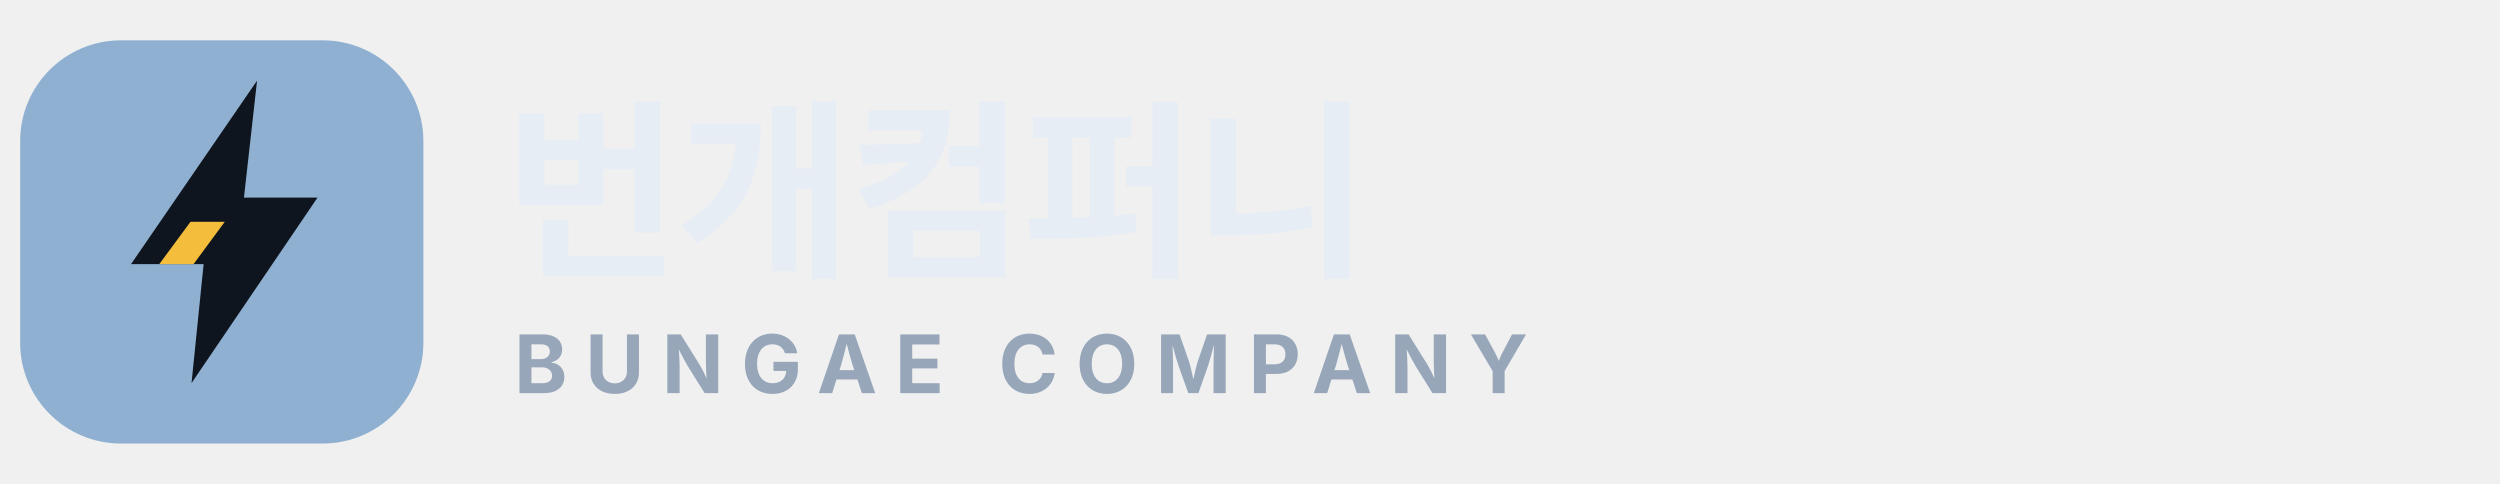
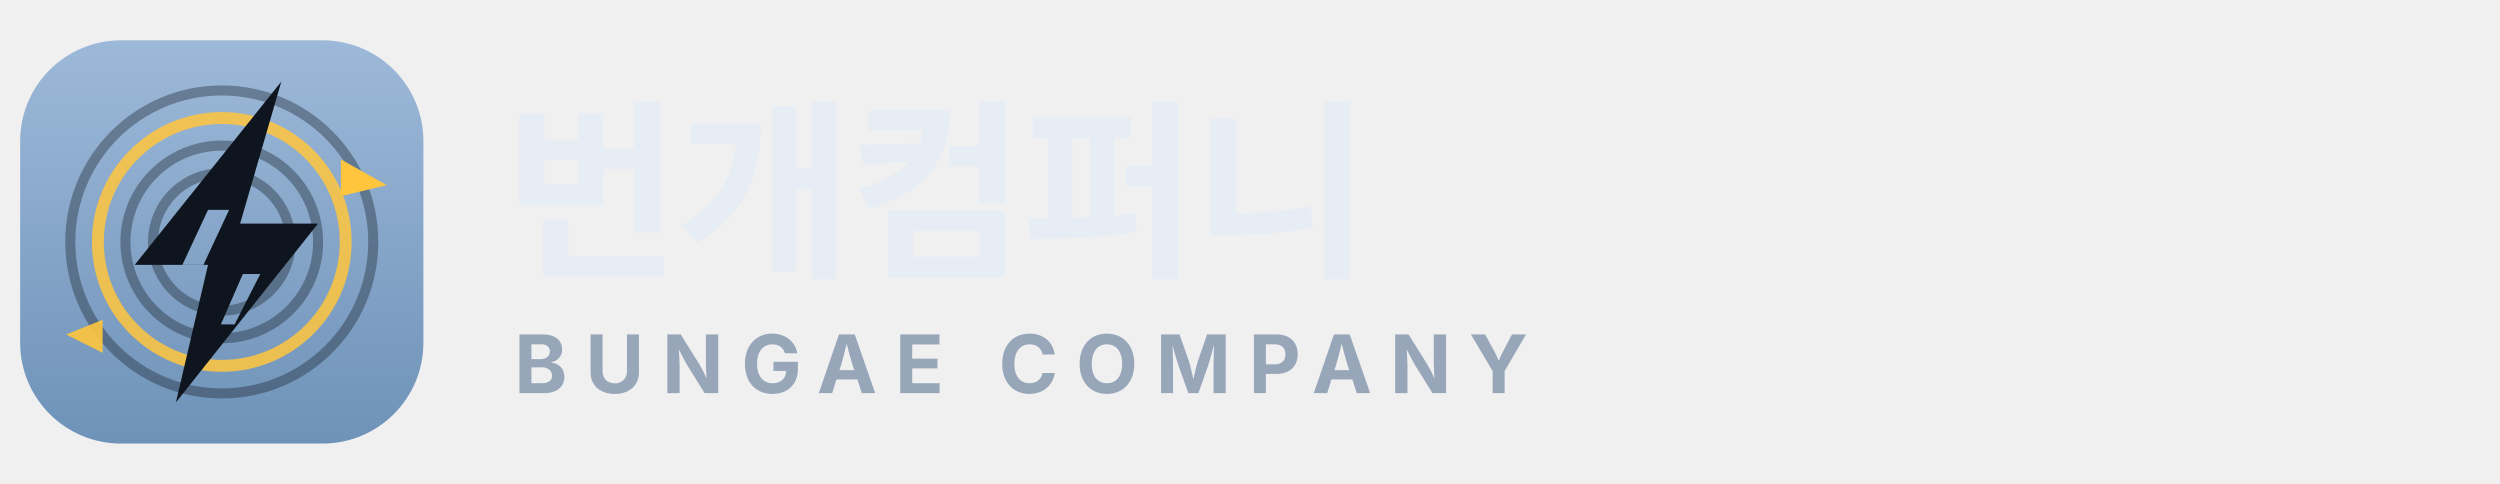
<svg xmlns="http://www.w3.org/2000/svg" viewBox="0 0 248 48" role="img" aria-label="번개컴퍼니 로고">
-   <rect x="2" y="4" width="40" height="40" rx="10" fill="#8FB0D1" />
-   <path d="M25.5 8 13 26.2h7.2L19 38l12.5-18.4h-7.3L25.5 8z" fill="#0F151E" />
-   <path d="M19.2 26.2h-3.4l3.1-4.2h3.4l-3.1 4.2z" fill="#FFC53D" opacity="0.95" />
+   <defs>
+     <linearGradient id="bgd" x1="0" y1="0" x2="0" y2="1">
+       <stop offset="0" stop-color="#9DB9D9" />
+       <stop offset="1" stop-color="#6E92B8" />
+     </linearGradient>
+     <clipPath id="clip">
+       <rect x="0" y="0" width="44" height="44" rx="11" />
+     </clipPath>
+   </defs>
+   <g transform="translate(2,4) scale(0.9091)">
+     <g>
+       <rect x="0" y="0" width="44" height="44" rx="11" fill="url(#bgd)" />
+       <g clip-path="url(#clip)">
+         <circle cx="22" cy="22" r="7.5" fill="none" stroke="#0F151E" stroke-width="1.1" opacity="0.35" />
+         <circle cx="22" cy="22" r="10.51" fill="none" stroke="#0F151E" stroke-width="1.1" opacity="0.35" />
+         <circle cx="22" cy="22" r="13.52" fill="none" stroke="#FFC53D" stroke-width="1.3" opacity="0.85" />
+         <circle cx="22" cy="22" r="16.53" fill="none" stroke="#0F151E" stroke-width="1.1" opacity="0.35" />
+       </g>
+       <mask id="m">
+         <rect x="0" y="0" width="44" height="44" fill="#fff" />
+         <path d="M20.5 18.5 L22.8 18.5 L20 24.5 h-2.3 Z" fill="#000" />
+         <path d="M24.3 25.5 L26.2 25.5 L23.4 31 L21.9 31 Z" fill="#000" />
+       </mask>
+       <path d="M28.5 4.5 L12.5 24.5 h8 L17 39.5 L32.5 20 h-8.5 L28.5 4.5 Z" fill="#0F151E" mask="url(#m)" />
+       <path d="M35 13 l5 2.8 -5 1.2 Z" fill="#FFC53D" />
+       <path d="M9 30.5 l-4 1.6 4 2 Z" fill="#FFC53D" opacity="0.9" />
+     </g>
+   </g>
  <text x="50" y="26" font-family="-apple-system,BlinkMacSystemFont,'Apple SD Gothic Neo','Noto Sans KR','Segoe UI',sans-serif" font-size="19" font-weight="800" letter-spacing="-0.02em" fill="#E6EDF5">번개컴퍼니</text>
  <text x="51" y="39" font-family="-apple-system,BlinkMacSystemFont,'Segoe UI',sans-serif" font-size="8" font-weight="700" letter-spacing="0.22em" fill="#97A6B9">BUNGAE COMPANY</text>
</svg>
